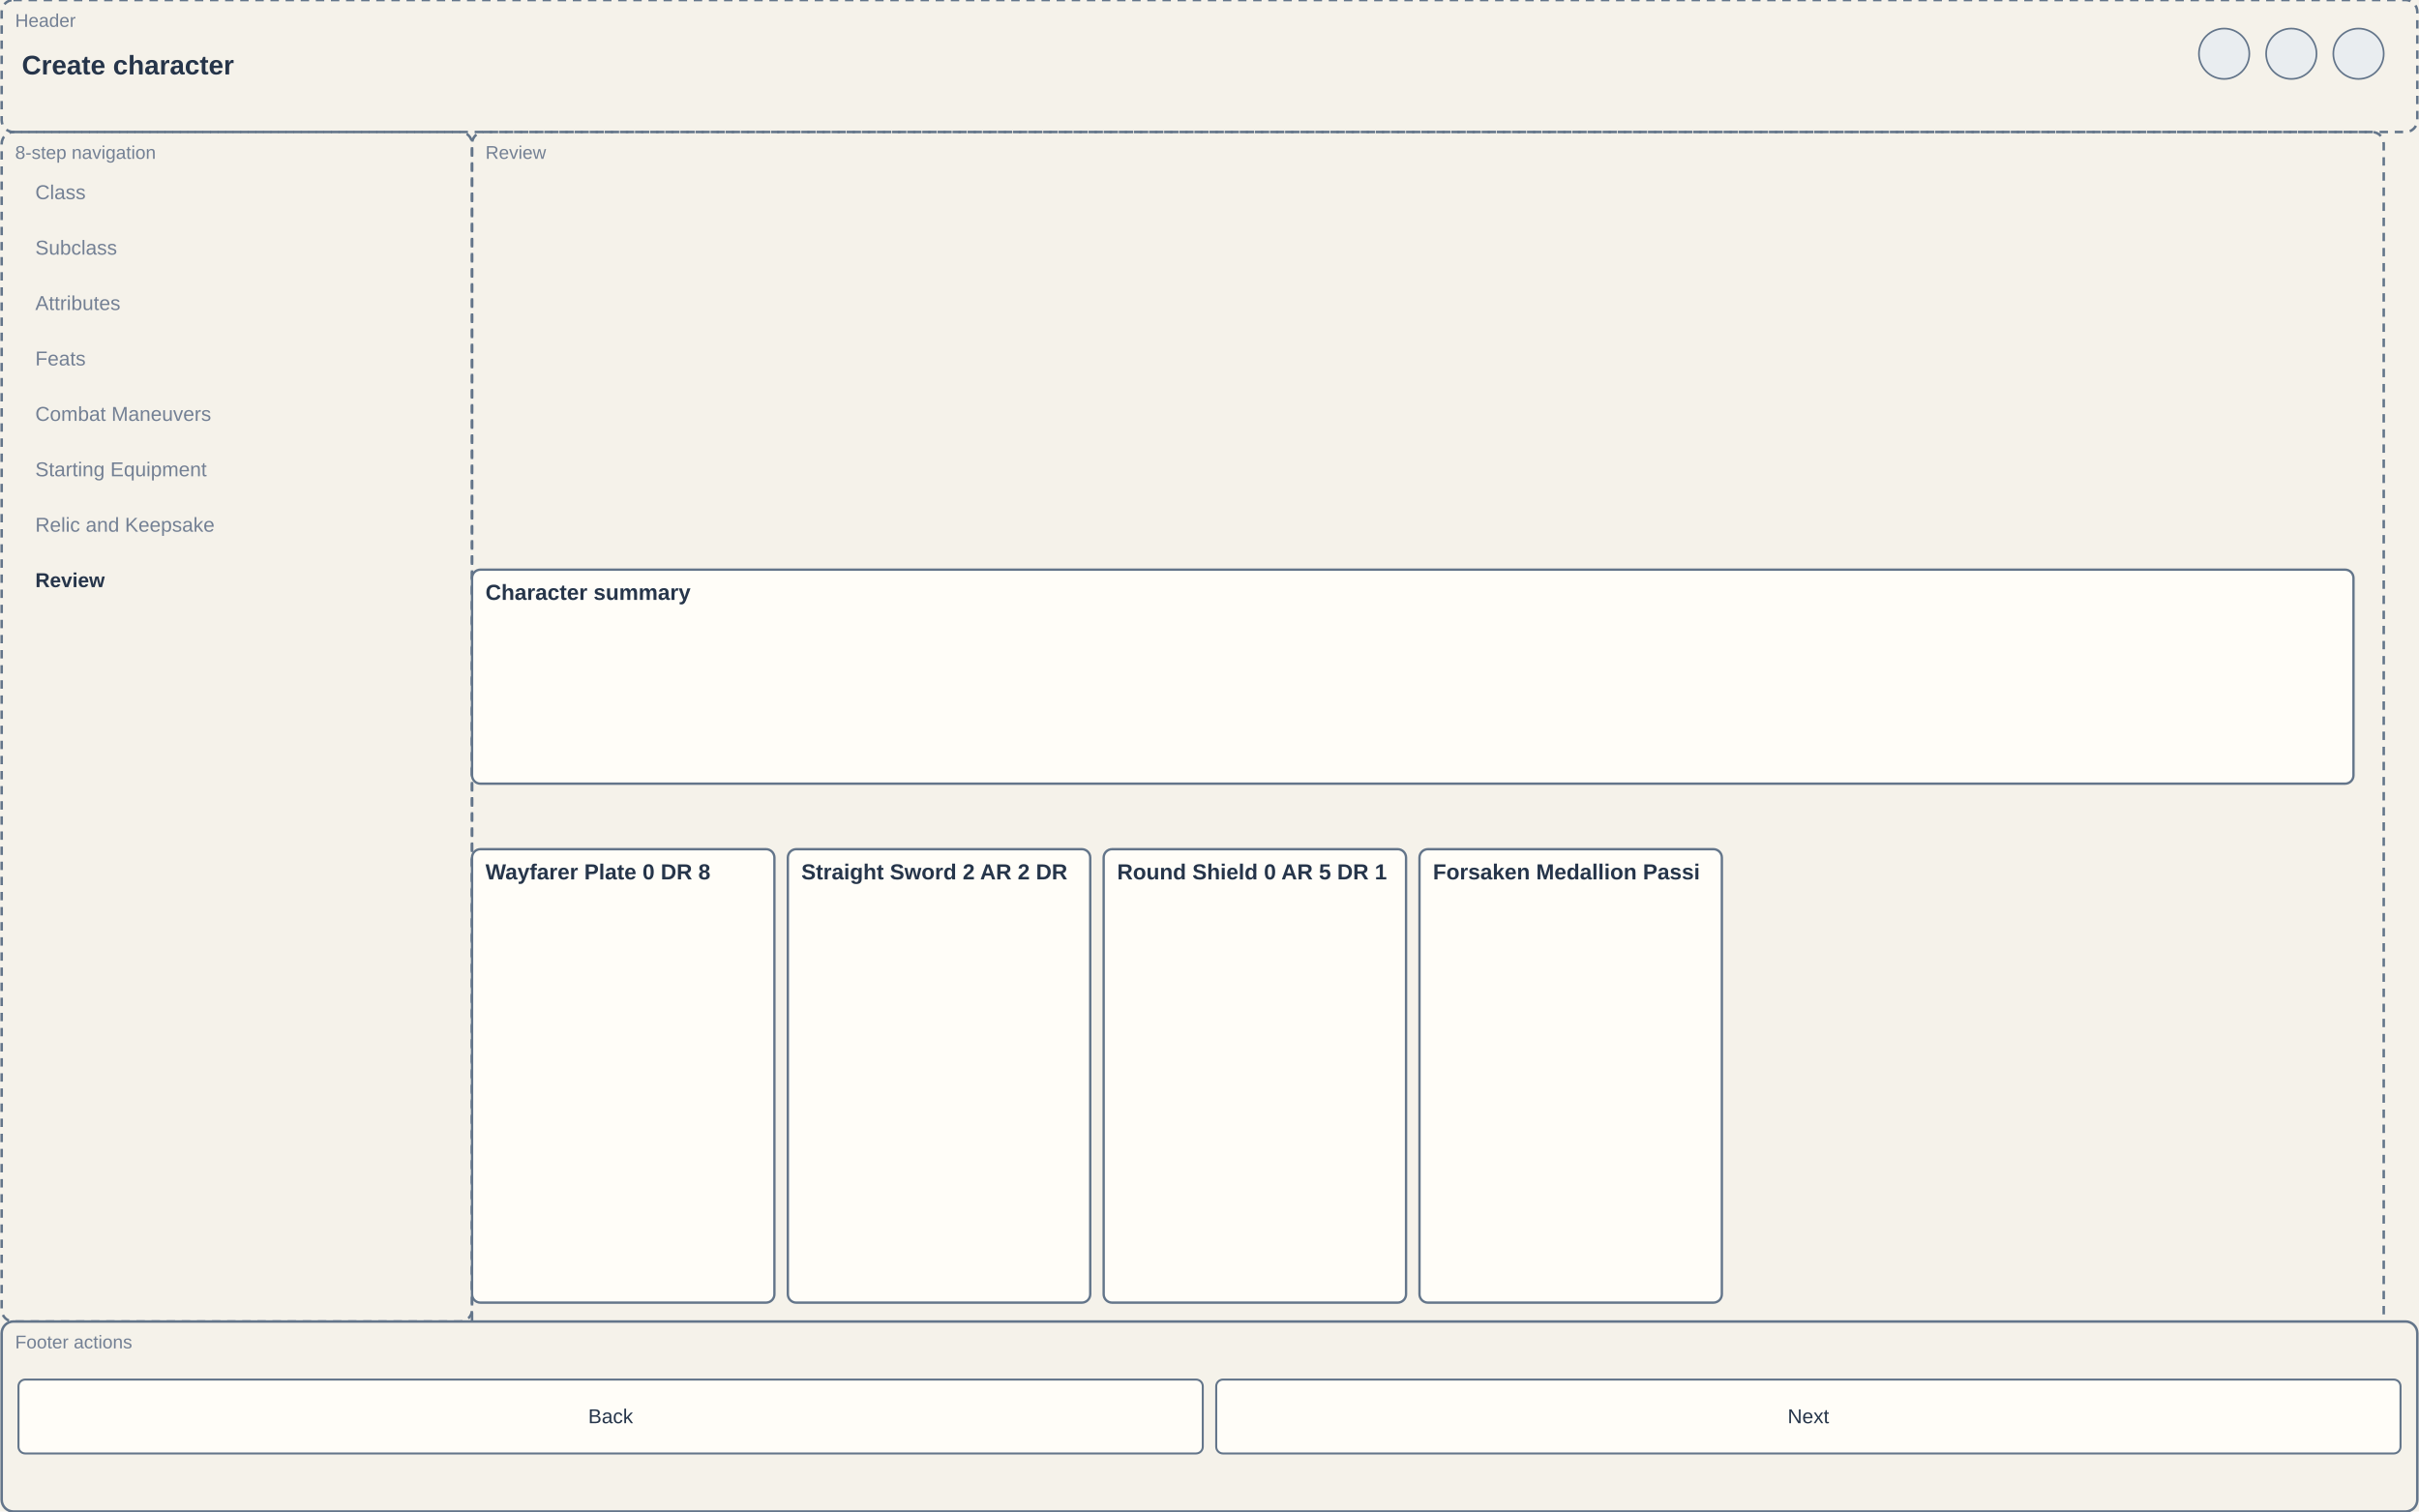
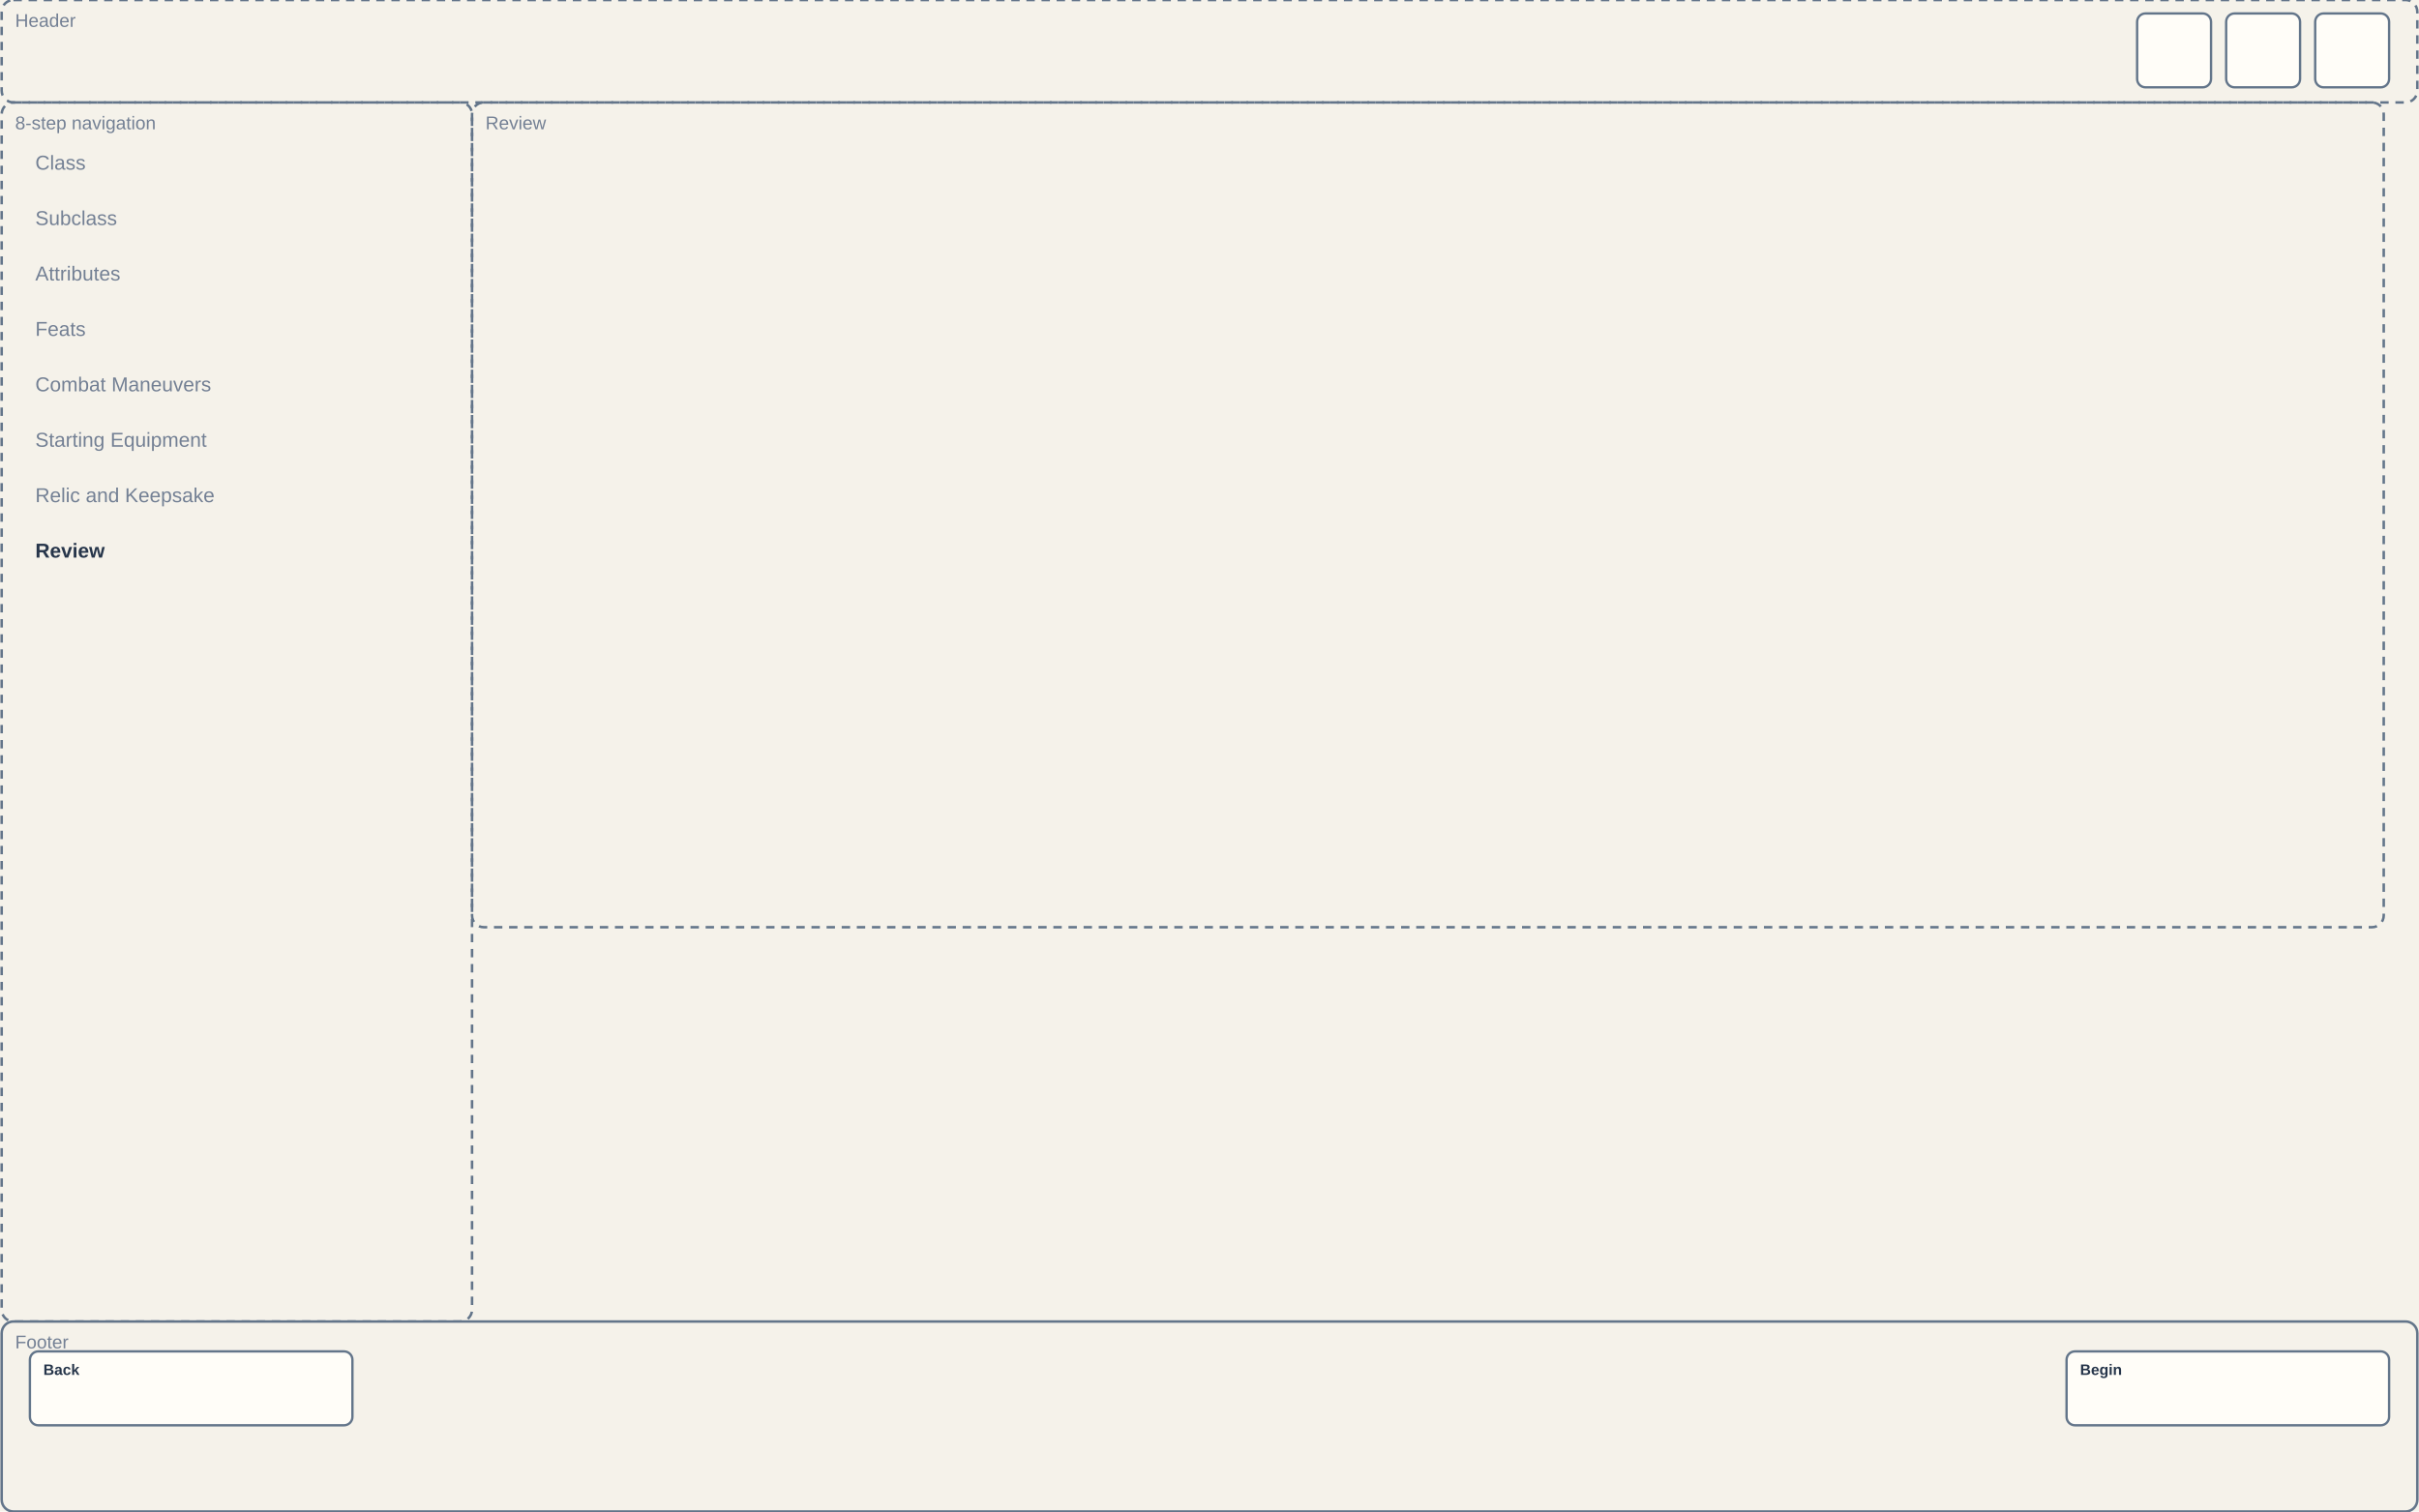
<svg xmlns="http://www.w3.org/2000/svg" width="1440" height="900" viewBox="0 0 1440 900">
  <rect width="1440" height="900" fill="#f5f2ea" />
-   <rect x="1" y="0" width="1438" height="78.594" rx="7" fill="none" stroke="#63758a" stroke-width="1.5" stroke-dasharray="5 4" />
+   <g>
+     <rect x="1" y="0" width="1438" height="61" rx="7" fill="none" stroke="#63758a" stroke-width="1.5" stroke-dasharray="5 4" />
+   </g>
  <text x="9" y="16" font-family="Arial,sans-serif" font-size="11" font-weight="500" fill="#738094">Header</text>
-   <rect x="1" y="78.594" width="280" height="708.266" rx="7" fill="none" stroke="#63758a" stroke-width="1.5" stroke-dasharray="5 4" />
-   <text x="9" y="94.594" font-family="Arial,sans-serif" font-size="11" font-weight="500" fill="#738094">8-step navigation</text>
-   <rect x="281" y="78.594" width="1138" height="821.406" rx="7" fill="none" stroke="#63758a" stroke-width="1.5" stroke-dasharray="5 4" />
-   <text x="289" y="94.594" font-family="Arial,sans-serif" font-size="11" font-weight="500" fill="#738094">Review</text>
-   <text x="13" y="44.297" font-family="Arial,sans-serif" font-size="16" font-weight="600" fill="#26354a">Create character</text>
-   <rect x="1309" y="17" width="30" height="30" rx="15" fill="#e9edf0" stroke="#63758a" />
-   <rect x="1349" y="17" width="30" height="30" rx="15" fill="#e9edf0" stroke="#63758a" />
-   <rect x="1389" y="17" width="30" height="30" rx="15" fill="#e9edf0" stroke="#63758a" />
-   <text x="21" y="118.594" font-family="Arial,sans-serif" font-size="12" fill="#738094" font-weight="400">Class</text>
-   <text x="21" y="151.594" font-family="Arial,sans-serif" font-size="12" fill="#738094" font-weight="400">Subclass</text>
-   <text x="21" y="184.594" font-family="Arial,sans-serif" font-size="12" fill="#738094" font-weight="400">Attributes</text>
-   <text x="21" y="217.594" font-family="Arial,sans-serif" font-size="12" fill="#738094" font-weight="400">Feats</text>
-   <text x="21" y="250.594" font-family="Arial,sans-serif" font-size="12" fill="#738094" font-weight="400">Combat Maneuvers</text>
-   <text x="21" y="283.594" font-family="Arial,sans-serif" font-size="12" fill="#738094" font-weight="400">Starting Equipment</text>
-   <text x="21" y="316.594" font-family="Arial,sans-serif" font-size="12" fill="#738094" font-weight="400">Relic and Keepsake</text>
-   <text x="21" y="349.594" font-family="Arial,sans-serif" font-size="12" fill="#26354a" font-weight="700">Review</text>
-   <rect x="281" y="339.188" width="1120" height="127.438" rx="5" fill="#fffdf8" stroke="#63758a" stroke-width="1.4" />
-   <text x="289" y="357.188" font-family="Arial,sans-serif" font-size="13" font-weight="600" fill="#26354a">Character summary</text>
-   <rect x="281" y="505.625" width="180" height="270" rx="5" fill="#fffdf8" stroke="#63758a" stroke-width="1.4" />
-   <text x="289" y="523.625" font-family="Arial,sans-serif" font-size="13" font-weight="600" fill="#26354a">Wayfarer Plate 0 DR 8</text>
-   <rect x="469" y="505.625" width="180" height="270" rx="5" fill="#fffdf8" stroke="#63758a" stroke-width="1.4" />
-   <text x="477" y="523.625" font-family="Arial,sans-serif" font-size="13" font-weight="600" fill="#26354a">Straight Sword 2 AR 2 DR</text>
-   <rect x="657" y="505.625" width="180" height="270" rx="5" fill="#fffdf8" stroke="#63758a" stroke-width="1.4" />
-   <text x="665" y="523.625" font-family="Arial,sans-serif" font-size="13" font-weight="600" fill="#26354a">Round Shield 0 AR 5 DR 1</text>
-   <rect x="845" y="505.625" width="180" height="270" rx="5" fill="#fffdf8" stroke="#63758a" stroke-width="1.4" />
-   <text x="853" y="523.625" font-family="Arial,sans-serif" font-size="13" font-weight="600" fill="#26354a">Forsaken Medallion Passi</text>
-   <rect x="1" y="786.859" width="1438" height="113.141" rx="7" fill="#f5f2ea" stroke="#63758a" stroke-width="1.5" />
-   <text x="9" y="802.859" font-family="Arial,sans-serif" font-size="11" font-weight="500" fill="#738094">Footer actions</text>
-   <rect x="11" y="821.43" width="705" height="44" rx="4" fill="#fffdf8" stroke="#63758a" stroke-width="1.2" />
-   <text x="363.5" y="847.43" text-anchor="middle" font-family="Arial,sans-serif" font-size="12" fill="#26354a">Back</text>
-   <rect x="724" y="821.43" width="705" height="44" rx="4" fill="#fffdf8" stroke="#63758a" stroke-width="1.2" />
-   <text x="1076.5" y="847.43" text-anchor="middle" font-family="Arial,sans-serif" font-size="12" fill="#26354a">Next</text>
+   <g>
+     <rect x="1" y="61" width="280" height="725.859" rx="7" fill="none" stroke="#63758a" stroke-width="1.5" stroke-dasharray="5 4" />
+   </g>
+   <text x="9" y="77" font-family="Arial,sans-serif" font-size="11" font-weight="500" fill="#738094">8-step navigation</text>
+   <g>
+     <rect x="281" y="61" width="1138" height="491.094" rx="7" fill="none" stroke="#63758a" stroke-width="1.5" stroke-dasharray="5 4" />
+   </g>
+   <text x="289" y="77" font-family="Arial,sans-serif" font-size="11" font-weight="500" fill="#738094">Review</text>
+   <defs>
+     <clipPath id="activeHeaderClip">
+       <rect x="17.797" y="15.594" width="1244.406" height="28.797" />
+     </clipPath>
+   </defs>
+   <text x="17.797" y="36.328" clip-path="url(#activeHeaderClip)" font-family="Arial,sans-serif" font-size="16" font-weight="600" fill="#26354a" />
+   <g>
+     <rect x="1272.203" y="8" width="44" height="44" rx="5" fill="#fffdf8" stroke="#63758a" stroke-width="1.4" />
+   </g>
+   <g>
+     <rect x="1325.203" y="8" width="44" height="44" rx="5" fill="#fffdf8" stroke="#63758a" stroke-width="1.4" />
+   </g>
+   <g>
+     <rect x="1378.203" y="8" width="44" height="44" rx="5" fill="#fffdf8" stroke="#63758a" stroke-width="1.4" />
+   </g>
+   <text x="21" y="101" font-family="Arial,sans-serif" font-size="12" fill="#738094" font-weight="400">Class</text>
+   <text x="21" y="134" font-family="Arial,sans-serif" font-size="12" fill="#738094" font-weight="400">Subclass</text>
+   <text x="21" y="167" font-family="Arial,sans-serif" font-size="12" fill="#738094" font-weight="400">Attributes</text>
+   <text x="21" y="200" font-family="Arial,sans-serif" font-size="12" fill="#738094" font-weight="400">Feats</text>
+   <text x="21" y="233" font-family="Arial,sans-serif" font-size="12" fill="#738094" font-weight="400">Combat Maneuvers</text>
+   <text x="21" y="266" font-family="Arial,sans-serif" font-size="12" fill="#738094" font-weight="400">Starting Equipment</text>
+   <text x="21" y="299" font-family="Arial,sans-serif" font-size="12" fill="#738094" font-weight="400">Relic and Keepsake</text>
+   <text x="21" y="332" font-family="Arial,sans-serif" font-size="12" fill="#26354a" font-weight="700">Review</text>
+   <g>
+     <rect x="1" y="786.859" width="1438" height="113.141" rx="7" fill="#f5f2ea" stroke="#63758a" stroke-width="1.5" />
+   </g>
+   <text x="9" y="802.859" font-family="Arial,sans-serif" font-size="11" font-weight="500" fill="#738094">Footer</text>
+   <g>
+     <rect x="17.797" y="804.656" width="192" height="44" rx="5" fill="#fffdf8" stroke="#63758a" stroke-width="1.4" />
+   </g>
+   <text x="25.797" y="818.656" font-family="Arial,sans-serif" font-size="9" font-weight="600" fill="#26354a">Back</text>
+   <g>
+     <rect x="1230.203" y="804.656" width="192" height="44" rx="5" fill="#fffdf8" stroke="#63758a" stroke-width="1.4" />
+   </g>
+   <text x="1238.203" y="818.656" font-family="Arial,sans-serif" font-size="9" font-weight="600" fill="#26354a">Begin</text>
</svg>
